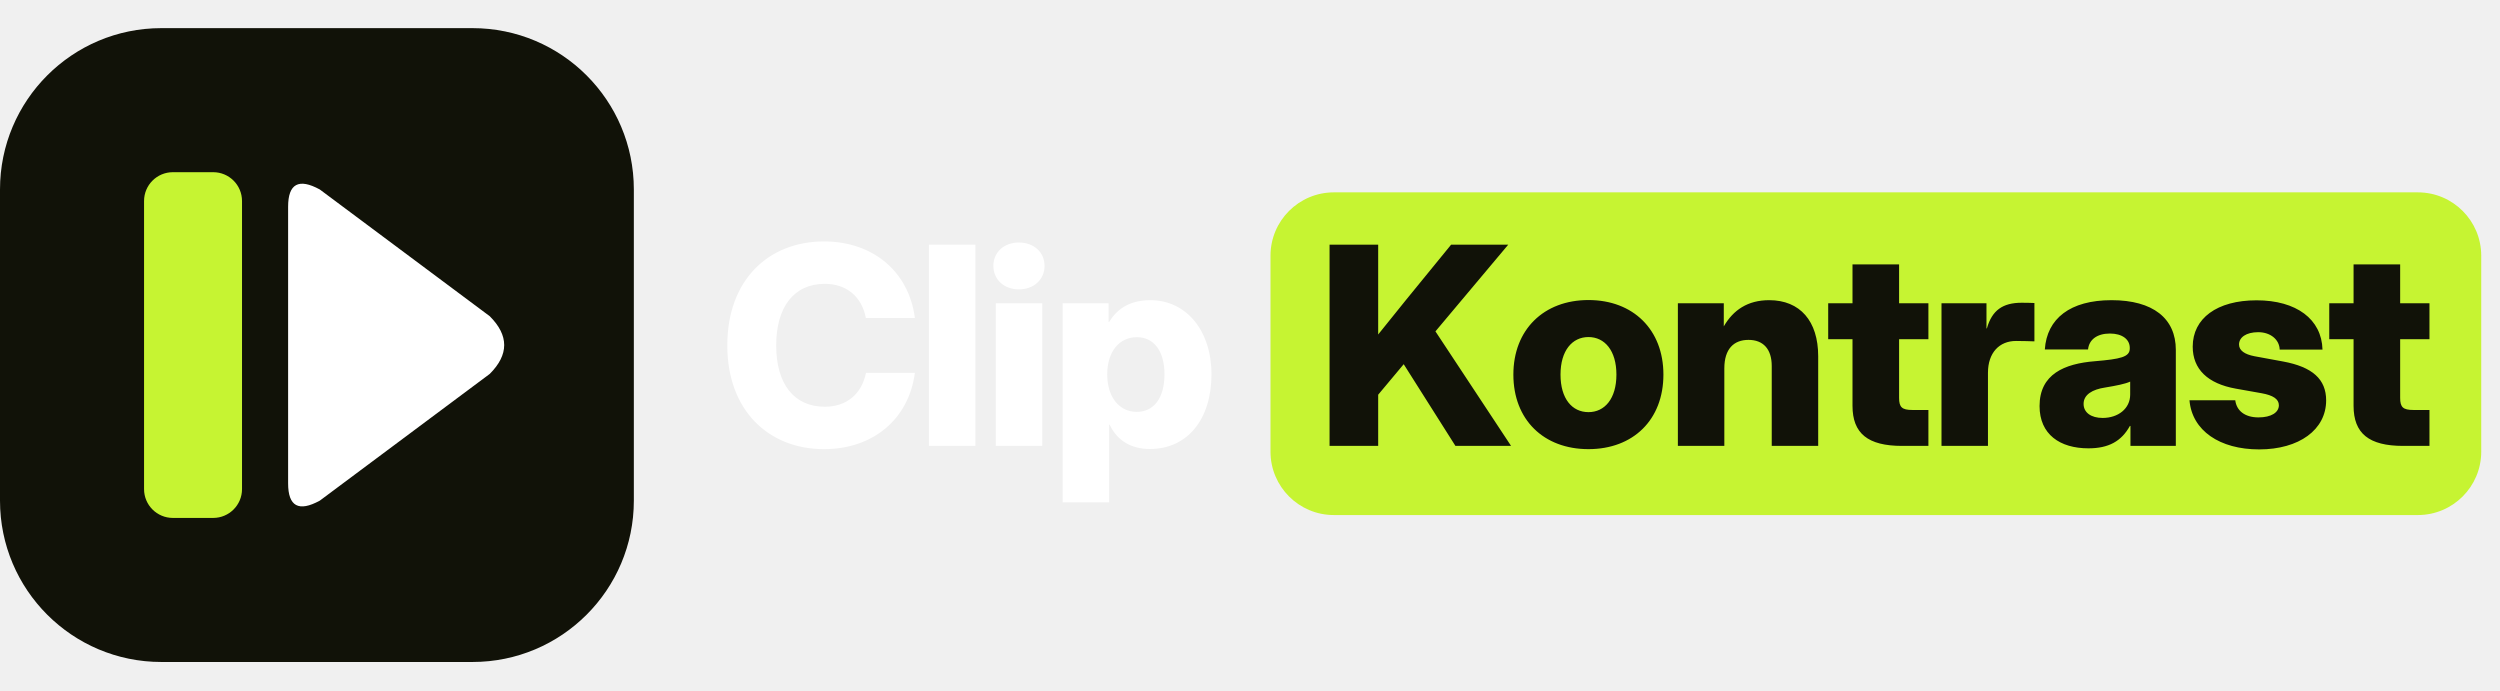
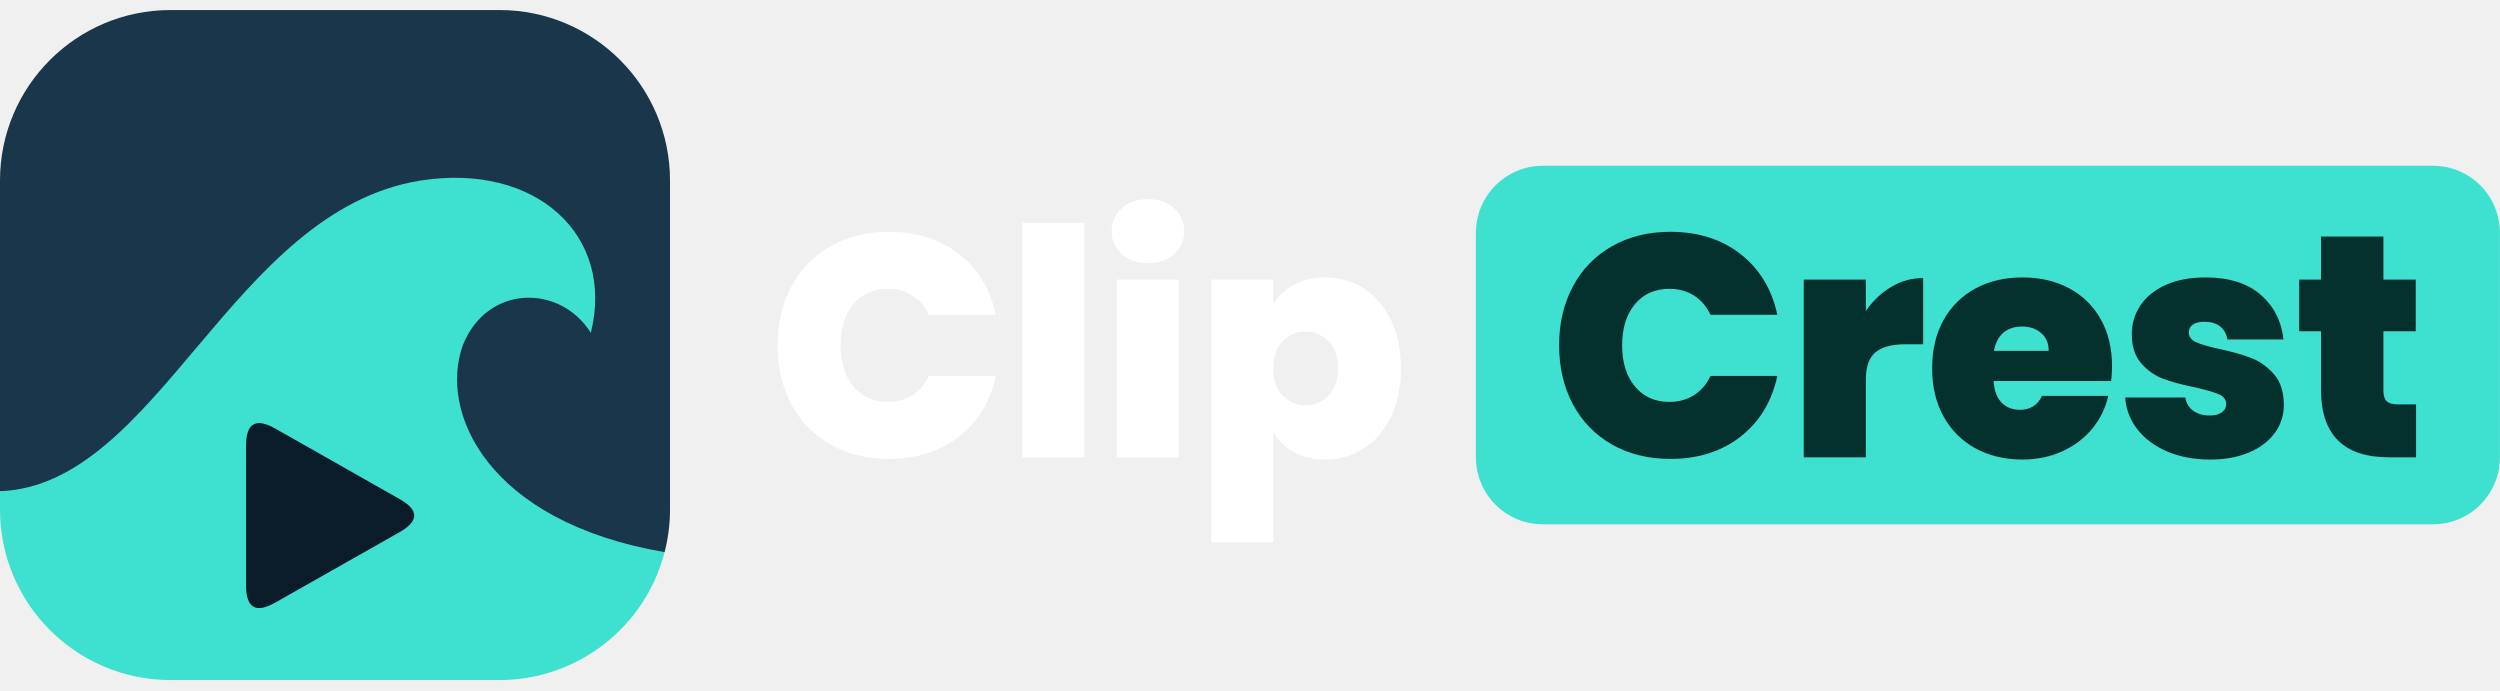
<svg xmlns="http://www.w3.org/2000/svg" width="797" height="220" viewBox="0 0 797 220" fill="none">
-   <g transform="translate(0 8.97) scale(0.9185)">
-     <g transform="translate(0 0)">
-       <rect width="220.0" height="220.0" rx="56.0" fill="#111208" />
-       <rect x="50.0" y="50.0" width="34.0" height="120.0" rx="10.0" fill="#C6F432" />
-       <path d="M100.0 62.0Q100.0 50.0 111.0 56.0L170.0 100.0Q180.0 110.0 170.0 120.0L111.0 164.0Q100.0 170.0 100.0 158.0Z" fill="#FFFFFF" />
-     </g>
-     <path d="M286.0 146.125C303.062 146.125 315.438 135.672 317.547 119.641H300.578C299.078 127.047 293.781 131.406 286.281 131.406C275.5 131.406 269.406 123.391 269.406 110.125C269.406 96.812 275.547 88.75 286.281 88.75C293.781 88.75 299.125 93.156 300.531 100.609H317.547C315.484 84.578 303.062 74.031 286.0 74.031C266.828 74.031 252.438 87.297 252.438 110.125C252.438 132.766 266.828 146.125 286.0 146.125ZM338.549 75.156H322.424V145.0H338.549ZM345.629 145.0H361.754V95.5H345.629ZM353.644 90.672C358.847 90.672 362.551 87.25 362.551 82.516C362.551 77.781 358.847 74.406 353.644 74.406C348.488 74.406 344.785 77.781 344.785 82.516C344.785 87.25 348.488 90.672 353.644 90.672ZM368.834 164.594H384.959V137.641H385.146C387.724 143.125 392.599 146.078 399.115 146.078C412.099 146.078 420.49 135.812 420.49 120.156C420.49 105.016 411.771 94.422 399.256 94.422C392.834 94.422 387.959 96.953 385.006 101.969H384.771V95.5H368.834ZM394.568 133.188C388.474 133.188 384.303 128.078 384.303 120.156C384.303 112.328 388.474 107.266 394.568 107.266C400.521 107.266 404.178 112.094 404.178 120.156C404.178 128.312 400.521 133.188 394.568 133.188Z" fill="#FFFFFF" />
-     <rect x="440.974" y="57" width="420.232" height="112" rx="22" fill="#C6F432" />
-     <path d="M461.474 145.0H478.349V127.234L487.209 116.641L505.162 145.0H524.474L498.224 105.25L523.49 75.156H503.662L488.053 94.281C484.818 98.312 481.584 102.297 478.349 106.328V75.156H461.474ZM551.336 146.125C566.851 146.125 577.351 135.953 577.351 120.25C577.351 104.641 566.851 94.375 551.336 94.375C535.82 94.375 525.273 104.641 525.273 120.25C525.273 135.953 535.82 146.125 551.336 146.125ZM551.336 133.281C545.664 133.281 541.633 128.641 541.633 120.25C541.633 111.906 545.711 107.219 551.336 107.219C556.961 107.219 561.039 111.906 561.039 120.25C561.039 128.641 556.961 133.281 551.336 133.281ZM598.494 118.094C598.494 111.344 601.775 108.203 606.884 108.203C611.994 108.203 614.947 111.391 614.947 117.25V145.0H631.072V113.875C631.072 101.688 624.791 94.422 614.056 94.422C606.603 94.422 601.587 97.844 598.306 103.516V95.5H582.369V145.0H598.494ZM669.324 95.5H659.152V82.0H642.98V95.5H634.543V107.969H642.98V131.078C642.98 140.688 648.324 145.0 660.183 145.0H669.324V132.531H663.746C660.136 132.531 659.152 131.547 659.152 128.359V107.969H669.324ZM673.872 145.0H689.997V119.641C689.997 112.609 693.982 108.578 699.747 108.578C702.091 108.578 704.951 108.672 706.122 108.719V95.406C704.81 95.359 703.451 95.312 701.716 95.312C695.107 95.312 691.404 97.938 689.622 104.219H689.482V95.5H673.872ZM724.874 145.844C731.859 145.844 736.312 143.406 739.265 138.062H739.452V145.0H755.202V111.672C755.202 100.75 747.281 94.422 732.89 94.422C718.546 94.422 710.437 100.797 709.734 111.531H724.734C725.062 108.156 727.827 106.0 732.327 106.0C736.593 106.0 739.218 108.016 739.218 110.969V111.203C739.218 114.156 735.984 114.859 727.124 115.609C716.577 116.453 707.906 120.062 707.906 131.172C707.906 141.016 714.984 145.844 724.874 145.844ZM729.796 135.297C725.859 135.297 723.187 133.469 723.187 130.422C723.187 127.188 726.281 125.406 730.593 124.75C734.577 124.094 737.624 123.484 739.359 122.688V127.188C739.359 132.062 735.187 135.297 729.796 135.297ZM784.126 146.219C798.001 146.219 807.376 139.375 807.376 129.203C807.376 121.844 802.595 117.578 792.423 115.703L782.486 113.875C779.064 113.219 777.142 111.859 777.142 109.797C777.142 107.359 779.579 105.531 783.798 105.531C788.064 105.531 791.158 108.109 791.251 111.578H806.111C805.829 101.031 797.064 94.469 783.236 94.469C769.454 94.469 761.064 100.75 761.064 110.547C761.064 118.375 766.267 123.391 776.017 125.125L784.97 126.719C788.908 127.422 790.97 128.734 790.97 130.891C790.97 133.375 788.345 135.109 783.892 135.109C779.158 135.109 776.298 132.812 775.829 129.156H759.939C760.829 139.703 770.439 146.219 784.126 146.219ZM843.237 95.5H833.066V82.0H816.894V95.5H808.456V107.969H816.894V131.078C816.894 140.688 822.237 145.0 834.097 145.0H843.237V132.531H837.659C834.05 132.531 833.066 131.547 833.066 128.359V107.969H843.237Z" fill="#111208" />
+   <g transform="translate(0 3.2) scale(0.9709)">
+     <path d="M0 158L40 178H218.22C219.4 173.43 220 168.72 220 164V56C220 25.07 194.93 0 164 0H56C25.07 -0 0 25.07 0 56Z" fill="#1A364A" />
+     <path d="M0 158C52 156 76 66 138 56C176 50 202 74 194 106C184 90 160 90 152 110C144 132 160 168 218.22 178C211.84 202.73 189.54 220 164 220H56C25.07 220 0 194.93 0 164Z" fill="#3EE0CF" />
+     <path d="M80.8 143Q80.8 132 90.37 137.42L131.23 160.58Q140.8 166 131.23 171.42L90.37 194.58Q80.8 200 80.8 189Z" fill="#0A1C29" />
+     <path d="M291.83 72.82Q305.56 72.82 314.92 80.15Q324.28 87.48 326.98 100.07H305.04Q303.06 95.91 299.58 93.72Q296.1 91.54 291.52 91.54Q284.45 91.54 280.24 96.58Q276.02 101.63 276.02 110.05Q276.02 118.58 280.24 123.62Q284.45 128.67 291.52 128.67Q296.1 128.67 299.58 126.48Q303.06 124.3 305.04 120.14H326.98Q324.28 132.72 314.92 140.06Q305.56 147.39 291.83 147.39Q281.02 147.39 272.7 142.66Q264.38 137.92 259.85 129.45Q255.33 120.97 255.33 110.05Q255.33 99.24 259.85 90.76Q264.38 82.28 272.7 77.55Q281.02 72.82 291.83 72.82ZM356.04 69.91V146.87H335.66V69.91ZM365.02 72.72Q365.02 68.14 368.3 65.12Q371.58 62.11 376.98 62.11Q382.29 62.11 385.56 65.12Q388.84 68.14 388.84 72.72Q388.84 77.19 385.56 80.15Q382.29 83.12 376.98 83.12Q371.58 83.12 368.3 80.15Q365.02 77.19 365.02 72.72ZM387.07 88.52V146.87H366.69V88.52ZM435.16 87.8Q442.13 87.8 447.8 91.44Q453.46 95.08 456.74 101.84Q460.02 108.6 460.02 117.64Q460.02 126.69 456.74 133.5Q453.46 140.32 447.8 143.96Q442.13 147.6 435.16 147.6Q429.23 147.6 424.92 145.2Q420.6 142.81 418.1 138.76V174.74H397.72V88.52H418.1V96.64Q420.5 92.58 424.86 90.19Q429.23 87.8 435.16 87.8ZM428.71 105.58Q424.24 105.58 421.17 108.8Q418.1 112.03 418.1 117.64Q418.1 123.36 421.17 126.59Q424.24 129.81 428.71 129.81Q433.18 129.81 436.25 126.54Q439.32 123.26 439.32 117.64Q439.32 111.92 436.25 108.75Q433.18 105.58 428.71 105.58Z" fill="#FFFFFF" />
+     <rect x="484.62" y="51.13" width="336.24" height="117.74" rx="22" fill="#3EE0CF" />
+     <path d="M548.45 72.82Q562.18 72.82 571.54 80.15Q580.9 87.48 583.6 100.07H561.66Q559.68 95.91 556.2 93.72Q552.71 91.54 548.14 91.54Q541.06 91.54 536.85 96.58Q532.64 101.63 532.64 110.05Q532.64 118.58 536.85 123.62Q541.06 128.67 548.14 128.67Q552.71 128.67 556.2 126.48Q559.68 124.3 561.66 120.14H583.6Q580.9 132.72 571.54 140.06Q562.18 147.39 548.45 147.39Q537.63 147.39 529.31 142.66Q520.99 137.92 516.47 129.45Q511.94 120.97 511.94 110.05Q511.94 99.24 516.47 90.76Q520.99 82.28 529.31 77.55Q537.63 72.82 548.45 72.82ZM631.48 88V109.74H625.76Q619.1 109.74 615.88 112.34Q612.66 114.94 612.66 121.39V146.87H592.27V88.52H612.66V98.82Q616.09 93.83 620.98 90.92Q625.86 88 631.48 88ZM693.19 121.8H654.61Q654.92 126.59 657.26 128.93Q659.6 131.27 663.24 131.27Q668.34 131.27 670.52 126.69H692.26Q690.9 132.72 687 137.46Q683.1 142.19 677.18 144.89Q671.25 147.6 664.07 147.6Q655.44 147.6 648.73 143.96Q642.02 140.32 638.23 133.56Q634.43 126.8 634.43 117.64Q634.43 108.49 638.18 101.78Q641.92 95.08 648.63 91.44Q655.34 87.8 664.07 87.8Q672.7 87.8 679.36 91.33Q686.02 94.87 689.76 101.47Q693.5 108.08 693.5 117.02Q693.5 119.41 693.19 121.8ZM672.7 111.92Q672.7 108.18 670.21 106.05Q667.71 103.92 663.97 103.92Q660.22 103.92 657.83 105.94Q655.44 107.97 654.71 111.92ZM697.81 127.21H717.57Q717.98 130.02 720.17 131.58Q722.35 133.14 725.58 133.14Q728.07 133.14 729.53 132.1Q730.98 131.06 730.98 129.4Q730.98 127.21 728.59 126.17Q726.2 125.13 720.69 123.88Q714.45 122.64 710.29 121.08Q706.13 119.52 703.06 115.98Q699.99 112.44 699.99 106.41Q699.99 101.21 702.8 97Q705.61 92.79 711.07 90.29Q716.53 87.8 724.22 87.8Q735.66 87.8 742.22 93.41Q748.77 99.03 749.81 108.18H731.4Q730.88 105.37 728.96 103.86Q727.03 102.36 723.81 102.36Q721.31 102.36 720.01 103.29Q718.71 104.23 718.71 105.89Q718.71 107.97 721.1 109.06Q723.5 110.16 728.8 111.3Q735.14 112.65 739.36 114.32Q743.57 115.98 746.74 119.67Q749.91 123.36 749.91 129.71Q749.91 134.8 746.95 138.86Q743.98 142.92 738.52 145.26Q733.06 147.6 725.68 147.6Q717.78 147.6 711.59 144.94Q705.4 142.29 701.81 137.66Q698.22 133.04 697.81 127.21ZM793.32 129.5V146.87H784.48Q762.12 146.87 762.12 124.72V105.48H754.94V88.52H762.12V74.38H782.61V88.52H793.22V105.48H782.61V125.03Q782.61 127.42 783.7 128.46Q784.79 129.5 787.39 129.5Z" fill="#04302D" />
  </g>
</svg>
